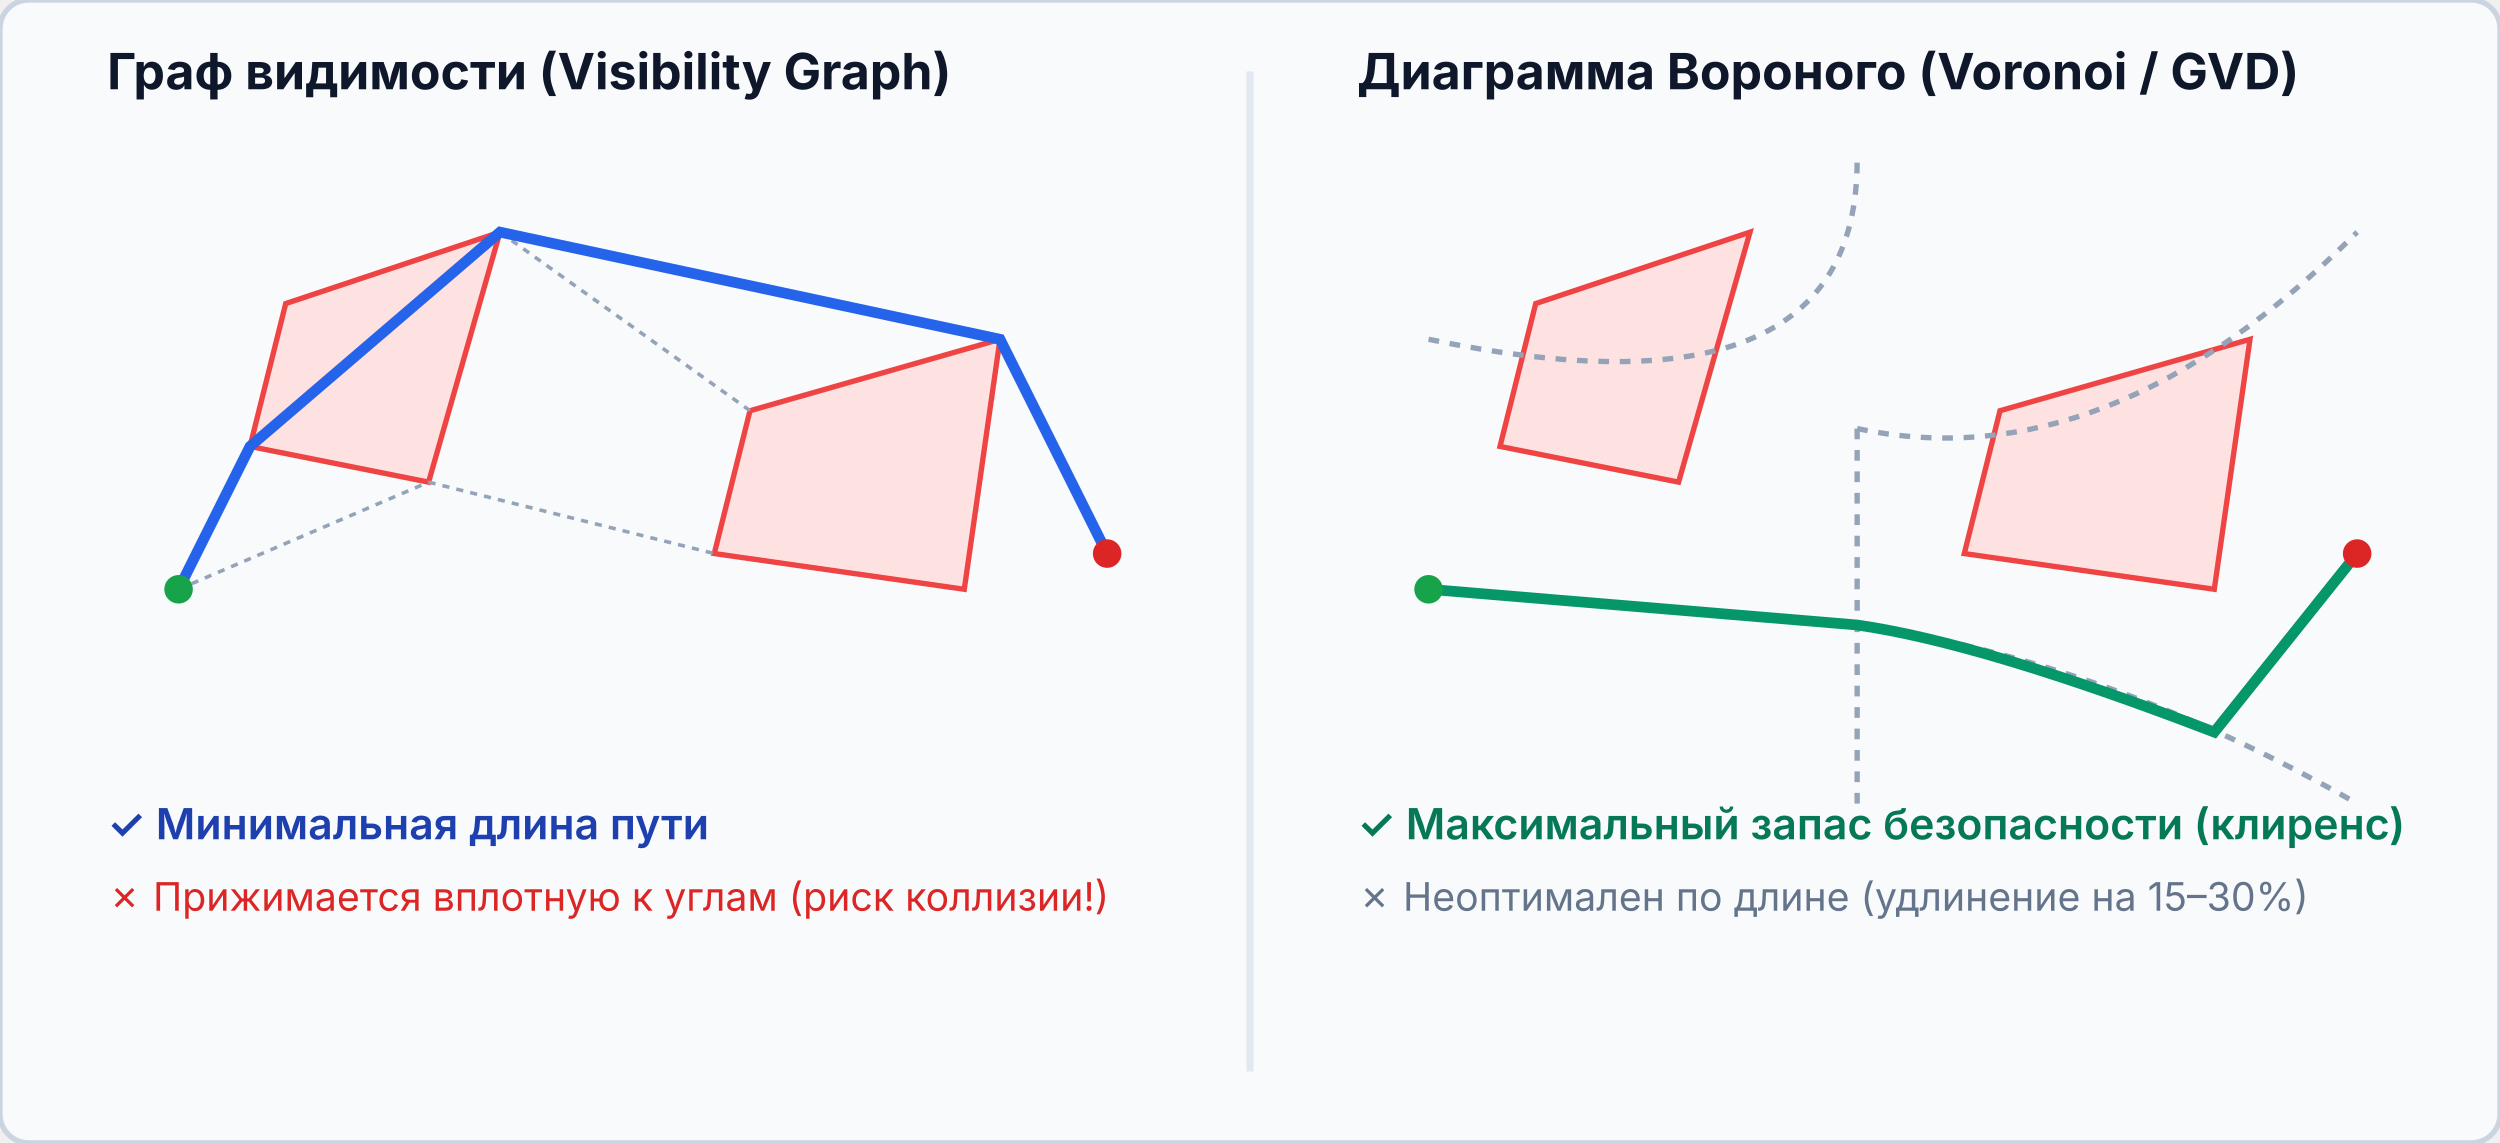
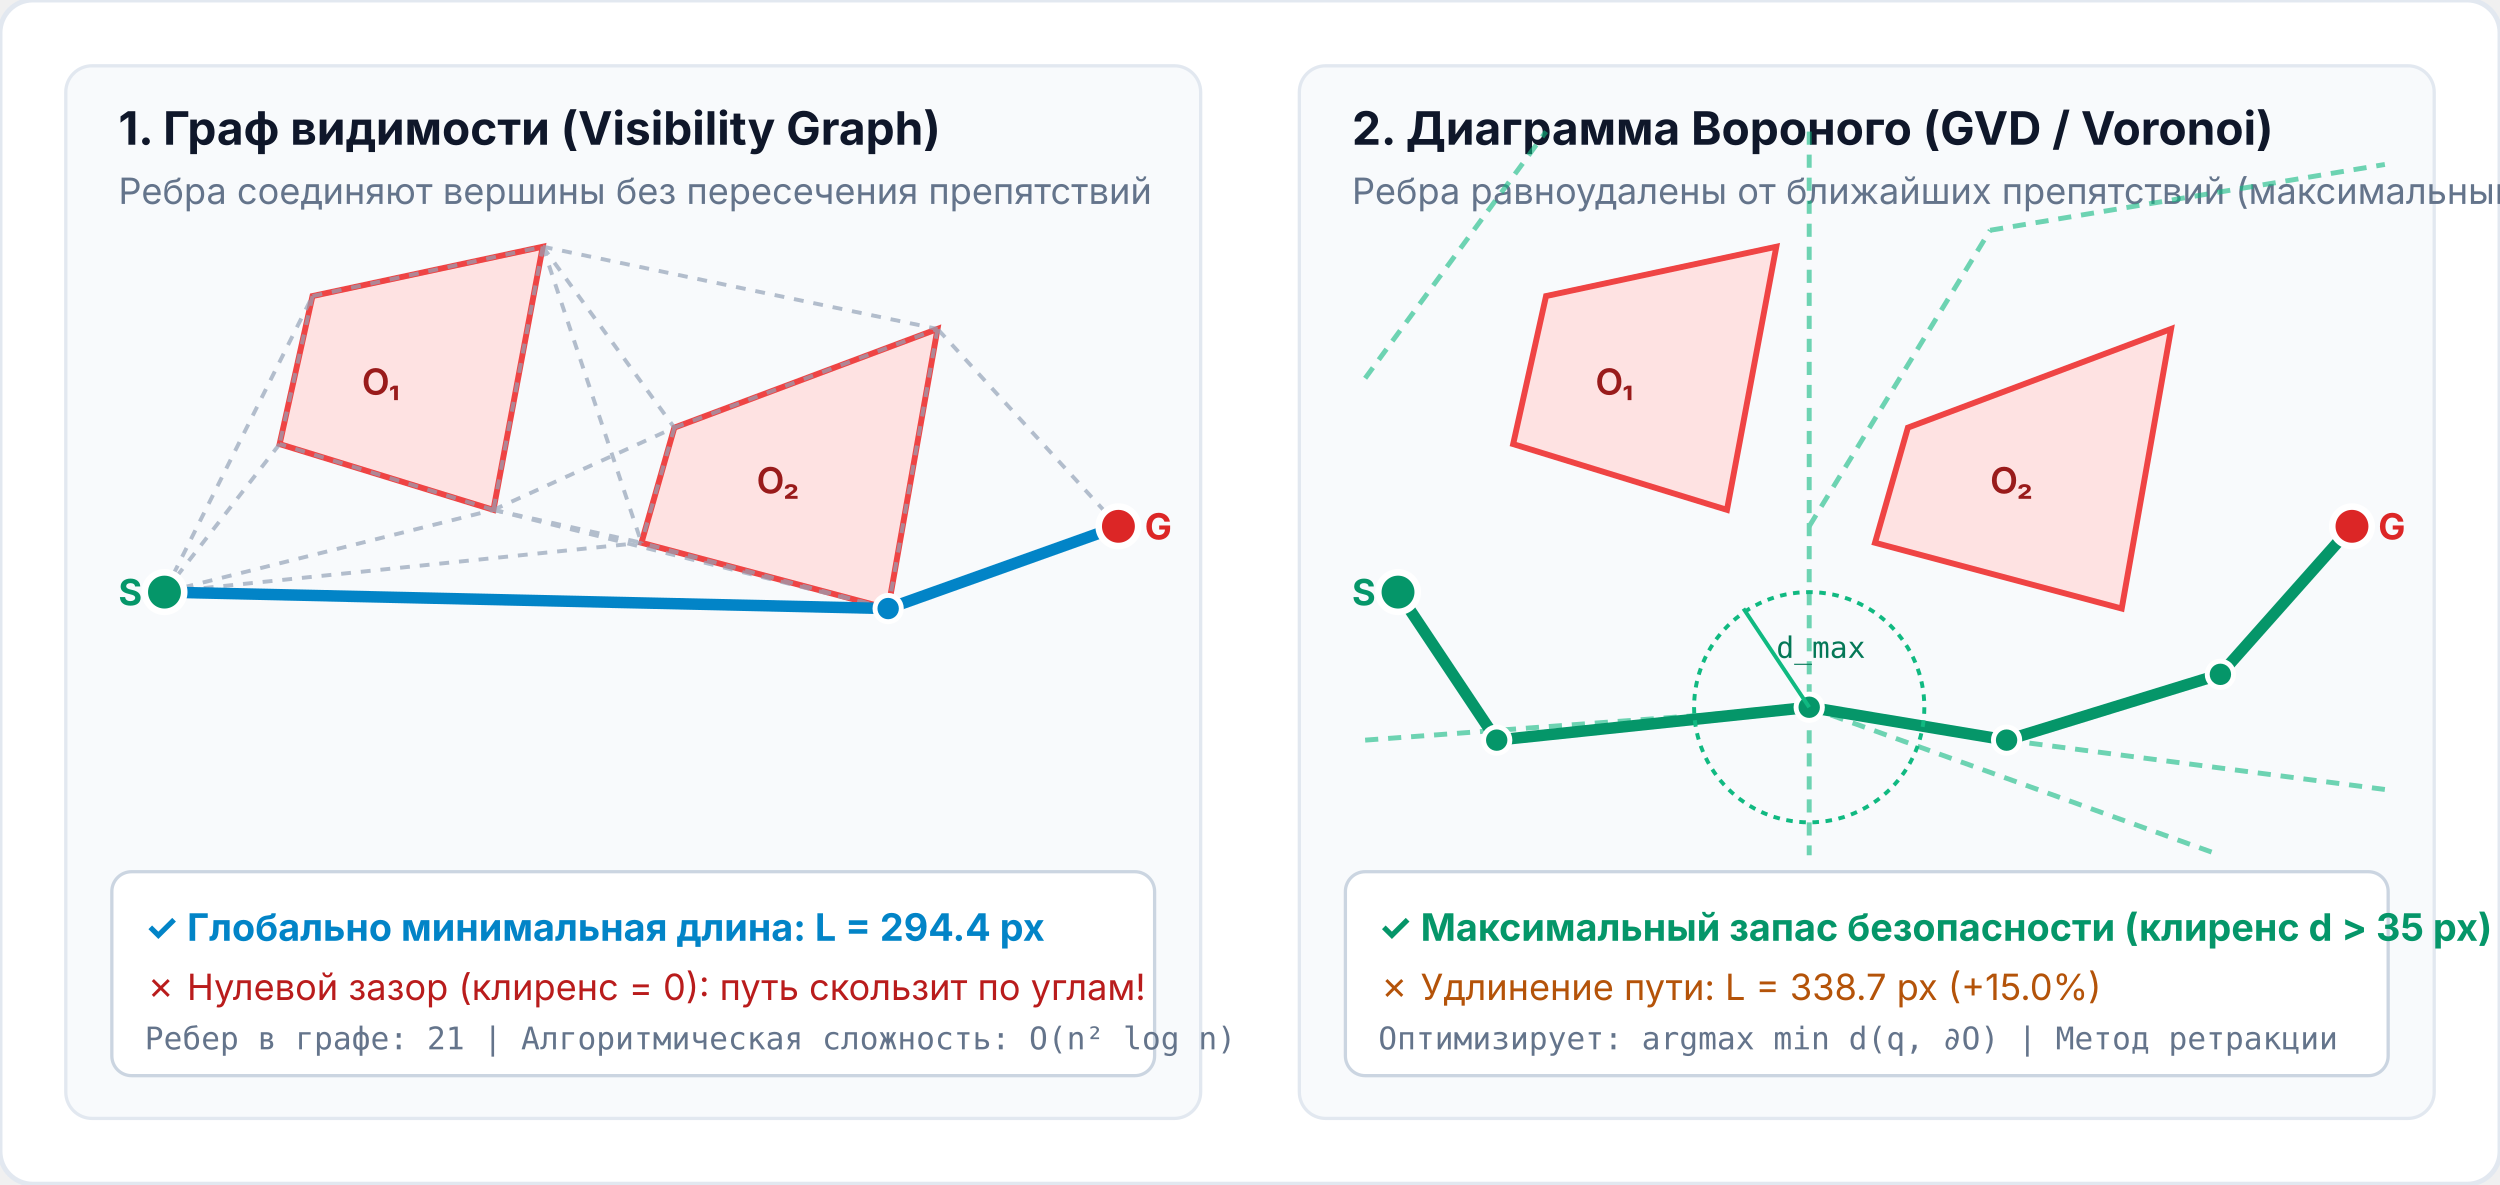
- <svg xmlns="http://www.w3.org/2000/svg" viewBox="0 0 700 320" width="100%" height="100%">
-   <rect width="100%" height="100%" rx="8" fill="#f8fafc" stroke="#cbd5e1" stroke-width="1.5" />
-   <g transform="translate(30, 25)">
-     <text x="0" y="0" font-family="Inter" font-size="14" font-weight="700" fill="#0f172a">Граф видимости (Visibility Graph)</text>
-     <polygon points="50,60 110,40 90,110 40,100" fill="#fee2e2" stroke="#ef4444" stroke-width="1.5" />
-     <polygon points="180,90 250,70 240,140 170,130" fill="#fee2e2" stroke="#ef4444" stroke-width="1.5" />
-     <line x1="20" y1="140" x2="40" y2="100" stroke="#94a3b8" stroke-width="1" stroke-dasharray="2 2" />
-     <line x1="20" y1="140" x2="90" y2="110" stroke="#94a3b8" stroke-width="1" stroke-dasharray="2 2" />
-     <line x1="110" y1="40" x2="180" y2="90" stroke="#94a3b8" stroke-width="1" stroke-dasharray="2 2" />
-     <line x1="90" y1="110" x2="170" y2="130" stroke="#94a3b8" stroke-width="1" stroke-dasharray="2 2" />
-     <path d="M20,140 L40,100 L110,40 L250,70 L280,130" stroke="#2563eb" stroke-width="3" fill="none" />
-     <circle cx="20" cy="140" r="4" fill="#16a34a" />
-     <circle cx="280" cy="130" r="4" fill="#dc2626" />
-     <text x="0" y="210" font-family="Inter" font-size="12" font-weight="600" fill="#1e40af">✓ Минимальная длина пути</text>
-     <text x="0" y="230" font-family="Inter" font-size="11" fill="#dc2626">✗ Прижимается вплотную к углам (риск коллизии!)</text>
+ <svg xmlns="http://www.w3.org/2000/svg" viewBox="0 0 760 360" width="100%" height="100%">
+   <rect width="100%" height="100%" rx="10" fill="#ffffff" stroke="#e2e8f0" stroke-width="1.5" />
+   <g transform="translate(20, 20)">
+     <rect width="345" height="320" rx="8" fill="#f8fafc" stroke="#e2e8f0" stroke-width="1" />
+     <text x="16" y="24" font-family="Inter, sans-serif" font-size="14" font-weight="700" fill="#0f172a">1. Граф видимости (Visibility Graph)</text>
+     <text x="16" y="42" font-family="Inter, sans-serif" font-size="11" fill="#64748b">Ребра соединяют вершины без пересечения препятствий</text>
+     <polygon points="75,70 145,55 130,135 65,115" fill="#fee2e2" stroke="#ef4444" stroke-width="1.8" />
+     <polygon points="185,110 265,80 250,165 175,145" fill="#fee2e2" stroke="#ef4444" stroke-width="1.8" />
+     <text x="90" y="100" font-family="Inter, sans-serif" font-size="11" font-weight="600" fill="#991b1b">O₁</text>
+     <text x="210" y="130" font-family="Inter, sans-serif" font-size="11" font-weight="600" fill="#991b1b">O₂</text>
+     <g stroke="#94a3b8" stroke-width="1.2" stroke-dasharray="3,3" opacity="0.7">
+       <line x1="30" y1="160" x2="75" y2="70" />
+       <line x1="30" y1="160" x2="130" y2="135" />
+       <line x1="30" y1="160" x2="65" y2="115" />
+       <line x1="30" y1="160" x2="250" y2="165" />
+       <line x1="30" y1="160" x2="175" y2="145" />
+       <line x1="320" y1="140" x2="265" y2="80" />
+       <line x1="320" y1="140" x2="250" y2="165" />
+       <line x1="75" y1="70" x2="145" y2="55" />
+       <line x1="75" y1="70" x2="65" y2="115" />
+       <line x1="145" y1="55" x2="130" y2="135" />
+       <line x1="145" y1="55" x2="185" y2="110" />
+       <line x1="145" y1="55" x2="265" y2="80" />
+       <line x1="145" y1="55" x2="175" y2="145" />
+       <line x1="130" y1="135" x2="65" y2="115" />
+       <line x1="130" y1="135" x2="185" y2="110" />
+       <line x1="130" y1="135" x2="250" y2="165" />
+       <line x1="130" y1="135" x2="175" y2="145" />
+       <line x1="185" y1="110" x2="265" y2="80" />
+       <line x1="185" y1="110" x2="175" y2="145" />
+       <line x1="265" y1="80" x2="250" y2="165" />
+       <line x1="250" y1="165" x2="175" y2="145" />
+     </g>
+     <path d="M30,160 L250,165 L320,140" stroke="#0284c7" stroke-width="3.5" fill="none" stroke-linecap="round" stroke-linejoin="round" />
+     <circle cx="30" cy="160" r="4" fill="#0284c7" stroke="#ffffff" stroke-width="1.5" />
+     <circle cx="250" cy="165" r="4" fill="#0284c7" stroke="#ffffff" stroke-width="1.5" />
+     <circle cx="320" cy="140" r="4" fill="#0284c7" stroke="#ffffff" stroke-width="1.5" />
+     <circle cx="30" cy="160" r="6" fill="#059669" stroke="#ffffff" stroke-width="2" />
+     <text x="16" y="164" font-family="Inter, sans-serif" font-size="11" font-weight="700" fill="#059669">S</text>
+     <circle cx="320" cy="140" r="6" fill="#dc2626" stroke="#ffffff" stroke-width="2" />
+     <text x="328" y="144" font-family="Inter, sans-serif" font-size="11" font-weight="700" fill="#dc2626">G</text>
+     <rect x="14" y="245" width="317" height="62" rx="6" fill="#ffffff" stroke="#cbd5e1" stroke-width="1" />
+     <text x="24" y="266" font-family="Inter, sans-serif" font-size="11.5" font-weight="700" fill="#0284c7">✓ Глобально минимальная длина: L = 294.4 px</text>
+     <text x="24" y="284" font-family="Inter, sans-serif" font-size="11" fill="#b91c1c">✗ Нулевой зазор (клиренс = 0): путь скользит по углам!</text>
+     <text x="24" y="299" font-family="JetBrains Mono, monospace" font-size="9.5" fill="#64748b">Ребер в графе: 21 | Алгоритмическая сложность: O(n² log n)</text>
  </g>
-   <line x1="350" y1="20" x2="350" y2="300" stroke="#e2e8f0" stroke-width="2" />
-   <g transform="translate(380, 25)">
-     <text x="0" y="0" font-family="Inter" font-size="14" font-weight="700" fill="#0f172a">Диаграмма Вороного (Voronoi / GVD)</text>
-     <polygon points="50,60 110,40 90,110 40,100" fill="#fee2e2" stroke="#ef4444" stroke-width="1.5" />
-     <polygon points="180,90 250,70 240,140 170,130" fill="#fee2e2" stroke="#ef4444" stroke-width="1.5" />
-     <path d="M20,70 Q140,95 140,20 M140,95 Q140,150 140,200 M140,95 Q210,110 280,40 M140,150 Q210,160 280,200" stroke="#94a3b8" stroke-width="1.5" stroke-dasharray="3 3" fill="none" />
-     <path d="M20,140 Q80,145 140,150 Q175,155 240,180 L280,130" stroke="#059669" stroke-width="3" fill="none" />
-     <circle cx="20" cy="140" r="4" fill="#16a34a" />
-     <circle cx="280" cy="130" r="4" fill="#dc2626" />
-     <text x="0" y="210" font-family="Inter" font-size="12" font-weight="600" fill="#047857">✓ Максимальный запас безопасности (клиренс)</text>
-     <text x="0" y="230" font-family="Inter" font-size="11" fill="#64748b">✗ Неоптимален по длине (удлинение на 15–30%)</text>
+   <g transform="translate(395, 20)">
+     <rect width="345" height="320" rx="8" fill="#f8fafc" stroke="#e2e8f0" stroke-width="1" />
+     <text x="16" y="24" font-family="Inter, sans-serif" font-size="14" font-weight="700" fill="#0f172a">2. Диаграмма Вороного (GVD / Voronoi)</text>
+     <text x="16" y="42" font-family="Inter, sans-serif" font-size="11" fill="#64748b">Ребра равноудалены от ближайших препятствий (максимальный клиренс)</text>
+     <polygon points="75,70 145,55 130,135 65,115" fill="#fee2e2" stroke="#ef4444" stroke-width="1.8" />
+     <polygon points="185,110 265,80 250,165 175,145" fill="#fee2e2" stroke="#ef4444" stroke-width="1.8" />
+     <text x="90" y="100" font-family="Inter, sans-serif" font-size="11" font-weight="600" fill="#991b1b">O₁</text>
+     <text x="210" y="130" font-family="Inter, sans-serif" font-size="11" font-weight="600" fill="#991b1b">O₂</text>
+     <g stroke="#10b981" stroke-width="1.5" stroke-dasharray="4,3" opacity="0.6">
+       <line x1="155" y1="20" x2="155" y2="240" />
+       <line x1="155" y1="140" x2="210" y2="50" />
+       <line x1="155" y1="195" x2="280" y2="240" />
+       <line x1="20" y1="95" x2="75" y2="20" />
+       <line x1="20" y1="205" x2="155" y2="195" />
+       <line x1="215" y1="205" x2="330" y2="220" />
+       <line x1="210" y1="50" x2="330" y2="30" />
+     </g>
+     <path d="M30,160 L60,205 L155,195 L215,205 L280,185 L320,140" stroke="#059669" stroke-width="3.5" fill="none" stroke-linecap="round" stroke-linejoin="round" />
+     <circle cx="30" cy="160" r="4" fill="#059669" stroke="#ffffff" stroke-width="1.5" />
+     <circle cx="60" cy="205" r="4" fill="#059669" stroke="#ffffff" stroke-width="1.5" />
+     <circle cx="155" cy="195" r="4" fill="#059669" stroke="#ffffff" stroke-width="1.5" />
+     <circle cx="215" cy="205" r="4" fill="#059669" stroke="#ffffff" stroke-width="1.5" />
+     <circle cx="280" cy="185" r="4" fill="#059669" stroke="#ffffff" stroke-width="1.5" />
+     <circle cx="320" cy="140" r="4" fill="#059669" stroke="#ffffff" stroke-width="1.5" />
+     <circle cx="30" cy="160" r="6" fill="#059669" stroke="#ffffff" stroke-width="2" />
+     <text x="16" y="164" font-family="Inter, sans-serif" font-size="11" font-weight="700" fill="#059669">S</text>
+     <circle cx="320" cy="140" r="6" fill="#dc2626" stroke="#ffffff" stroke-width="2" />
+     <text x="328" y="144" font-family="Inter, sans-serif" font-size="11" font-weight="700" fill="#dc2626">G</text>
+     <circle cx="155" cy="195" r="35" fill="none" stroke="#10b981" stroke-width="1.2" stroke-dasharray="2,2" />
+     <line x1="155" y1="195" x2="135" y2="165" stroke="#10b981" stroke-width="1.2" />
+     <text x="145" y="180" font-family="JetBrains Mono, monospace" font-size="9" fill="#047857">d_max</text>
+     <rect x="14" y="245" width="317" height="62" rx="6" fill="#ffffff" stroke="#cbd5e1" stroke-width="1" />
+     <text x="24" y="266" font-family="Inter, sans-serif" font-size="11.5" font-weight="700" fill="#059669">✓ Максимальный запас безопасности (клиренс d &gt; 35 px)</text>
+     <text x="24" y="284" font-family="Inter, sans-serif" font-size="11" fill="#b45309">✗ Удлинение пути: L = 338.7 px (+15.0%)</text>
+     <text x="24" y="299" font-family="JetBrains Mono, monospace" font-size="9.5" fill="#64748b">Оптимизирует: argmax min d(q, ∂O) | Метод ретракции</text>
  </g>
</svg>
